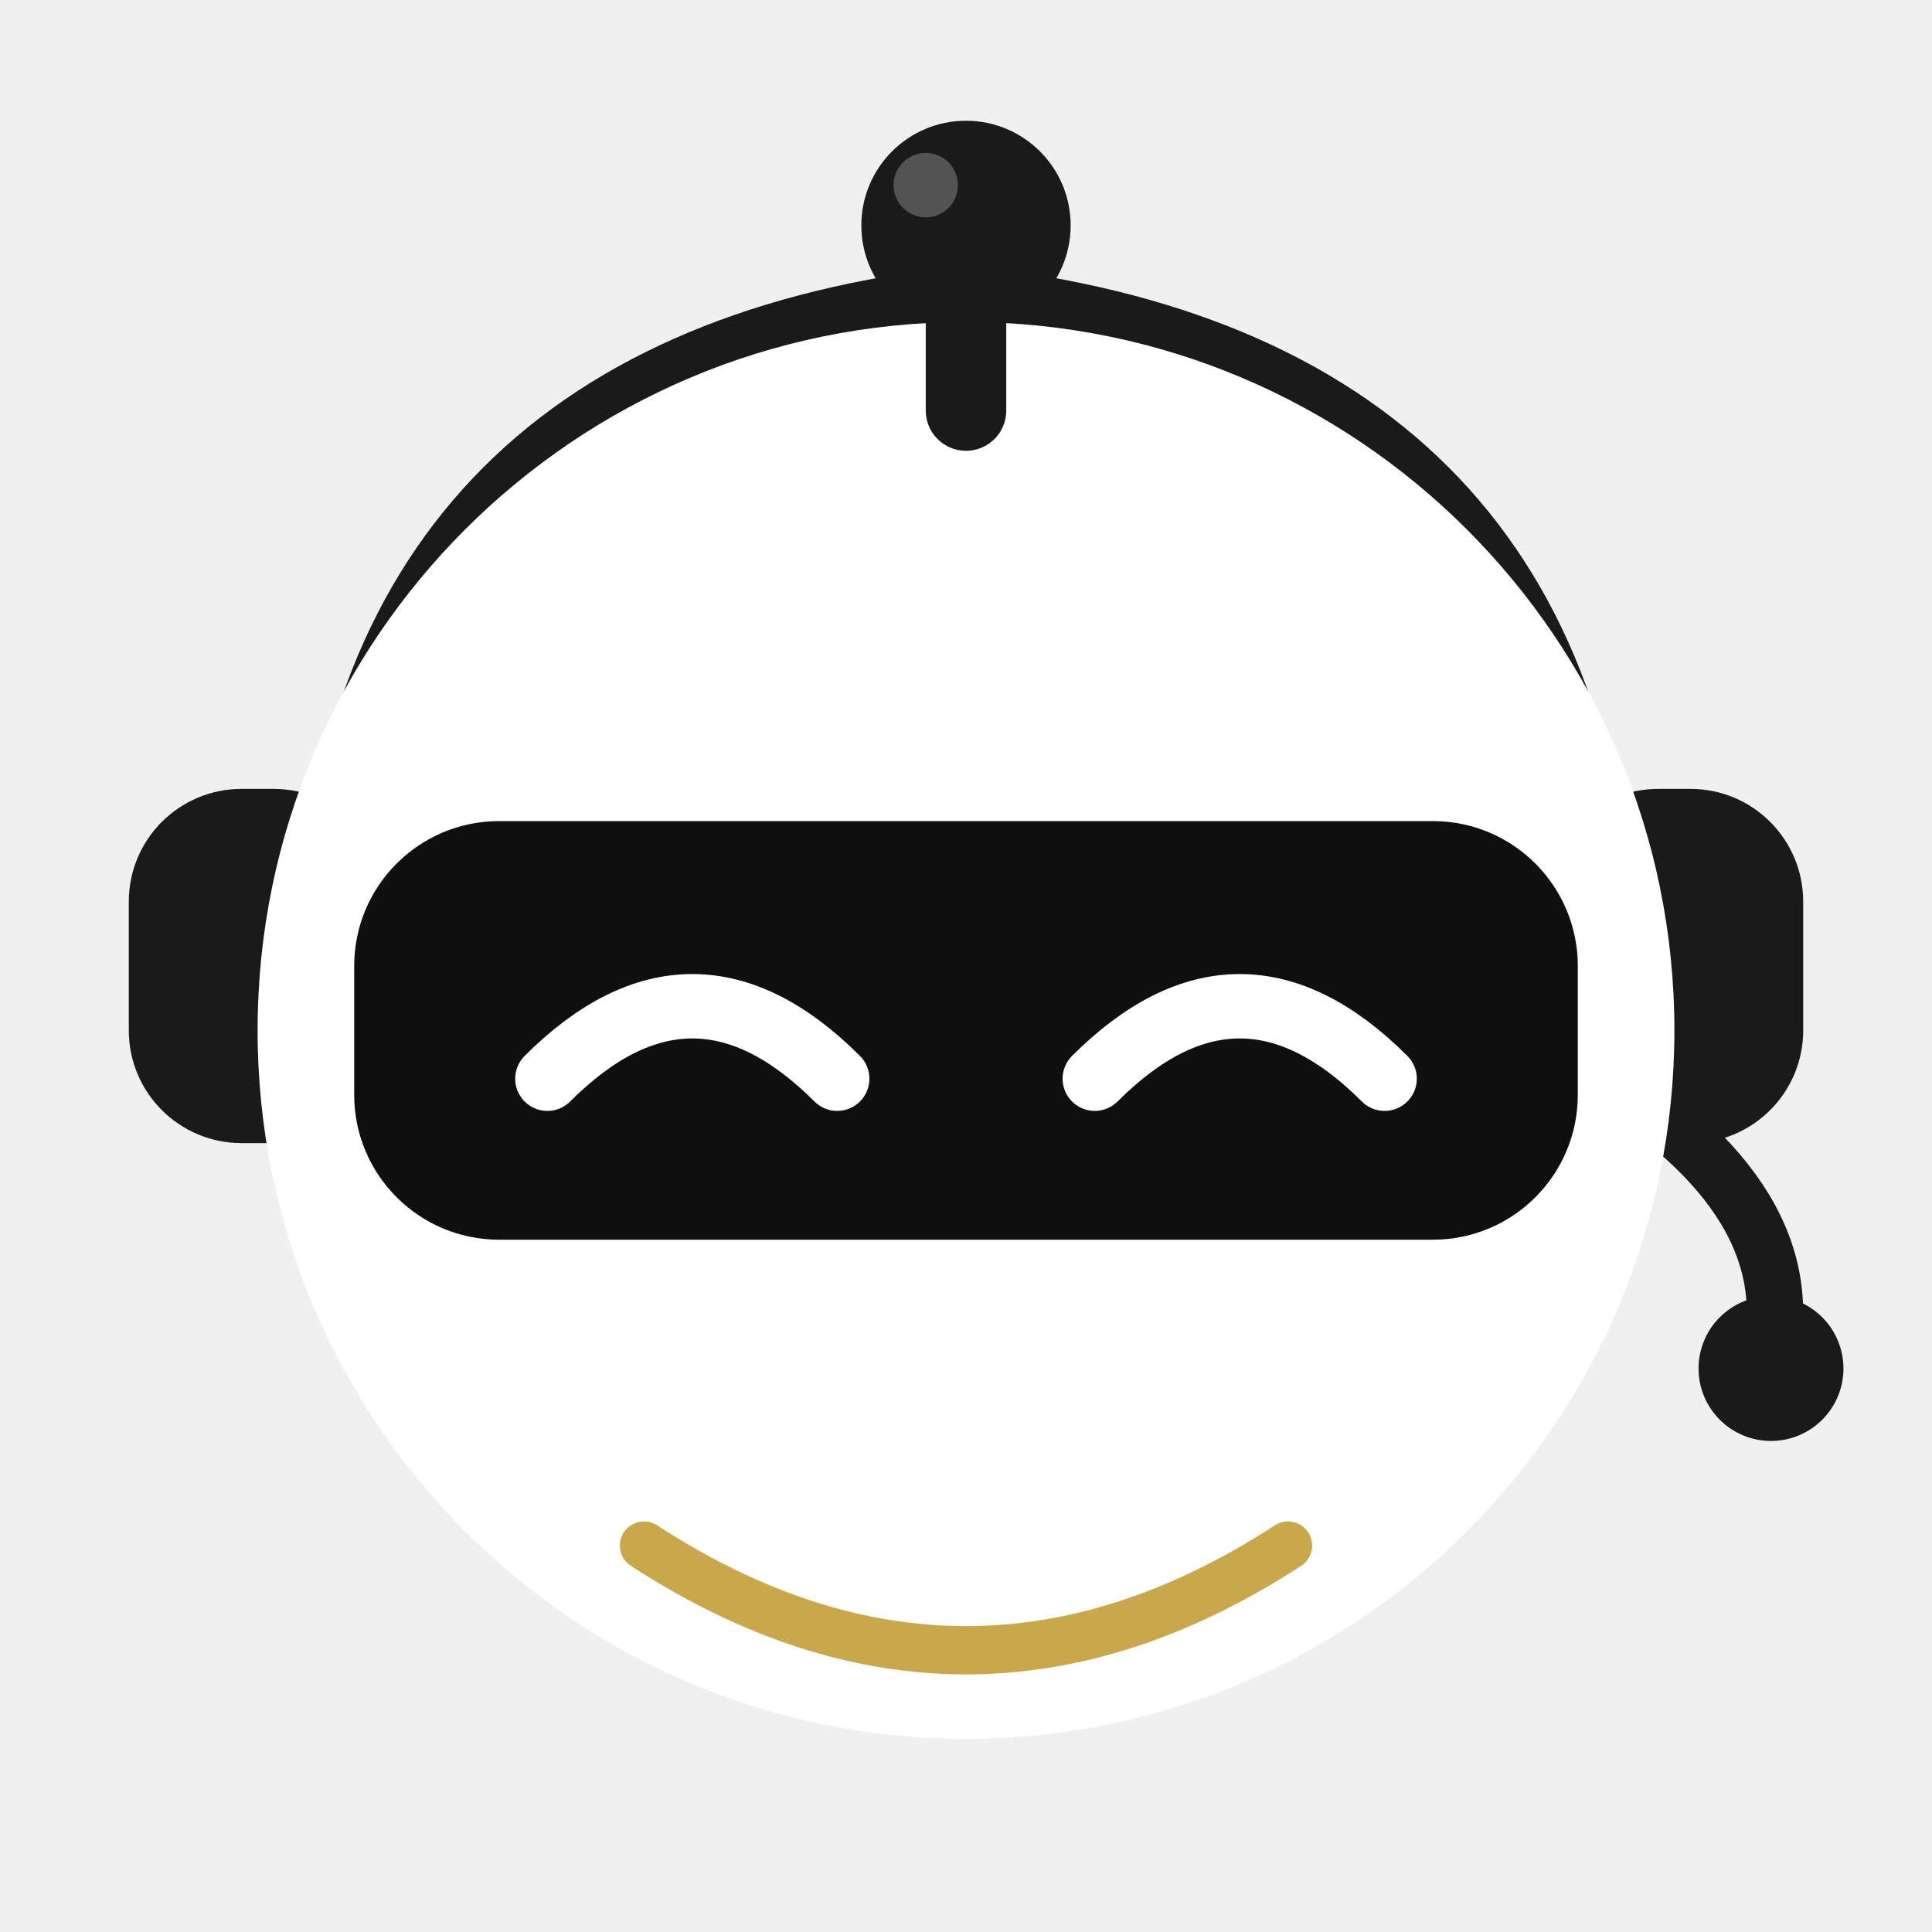
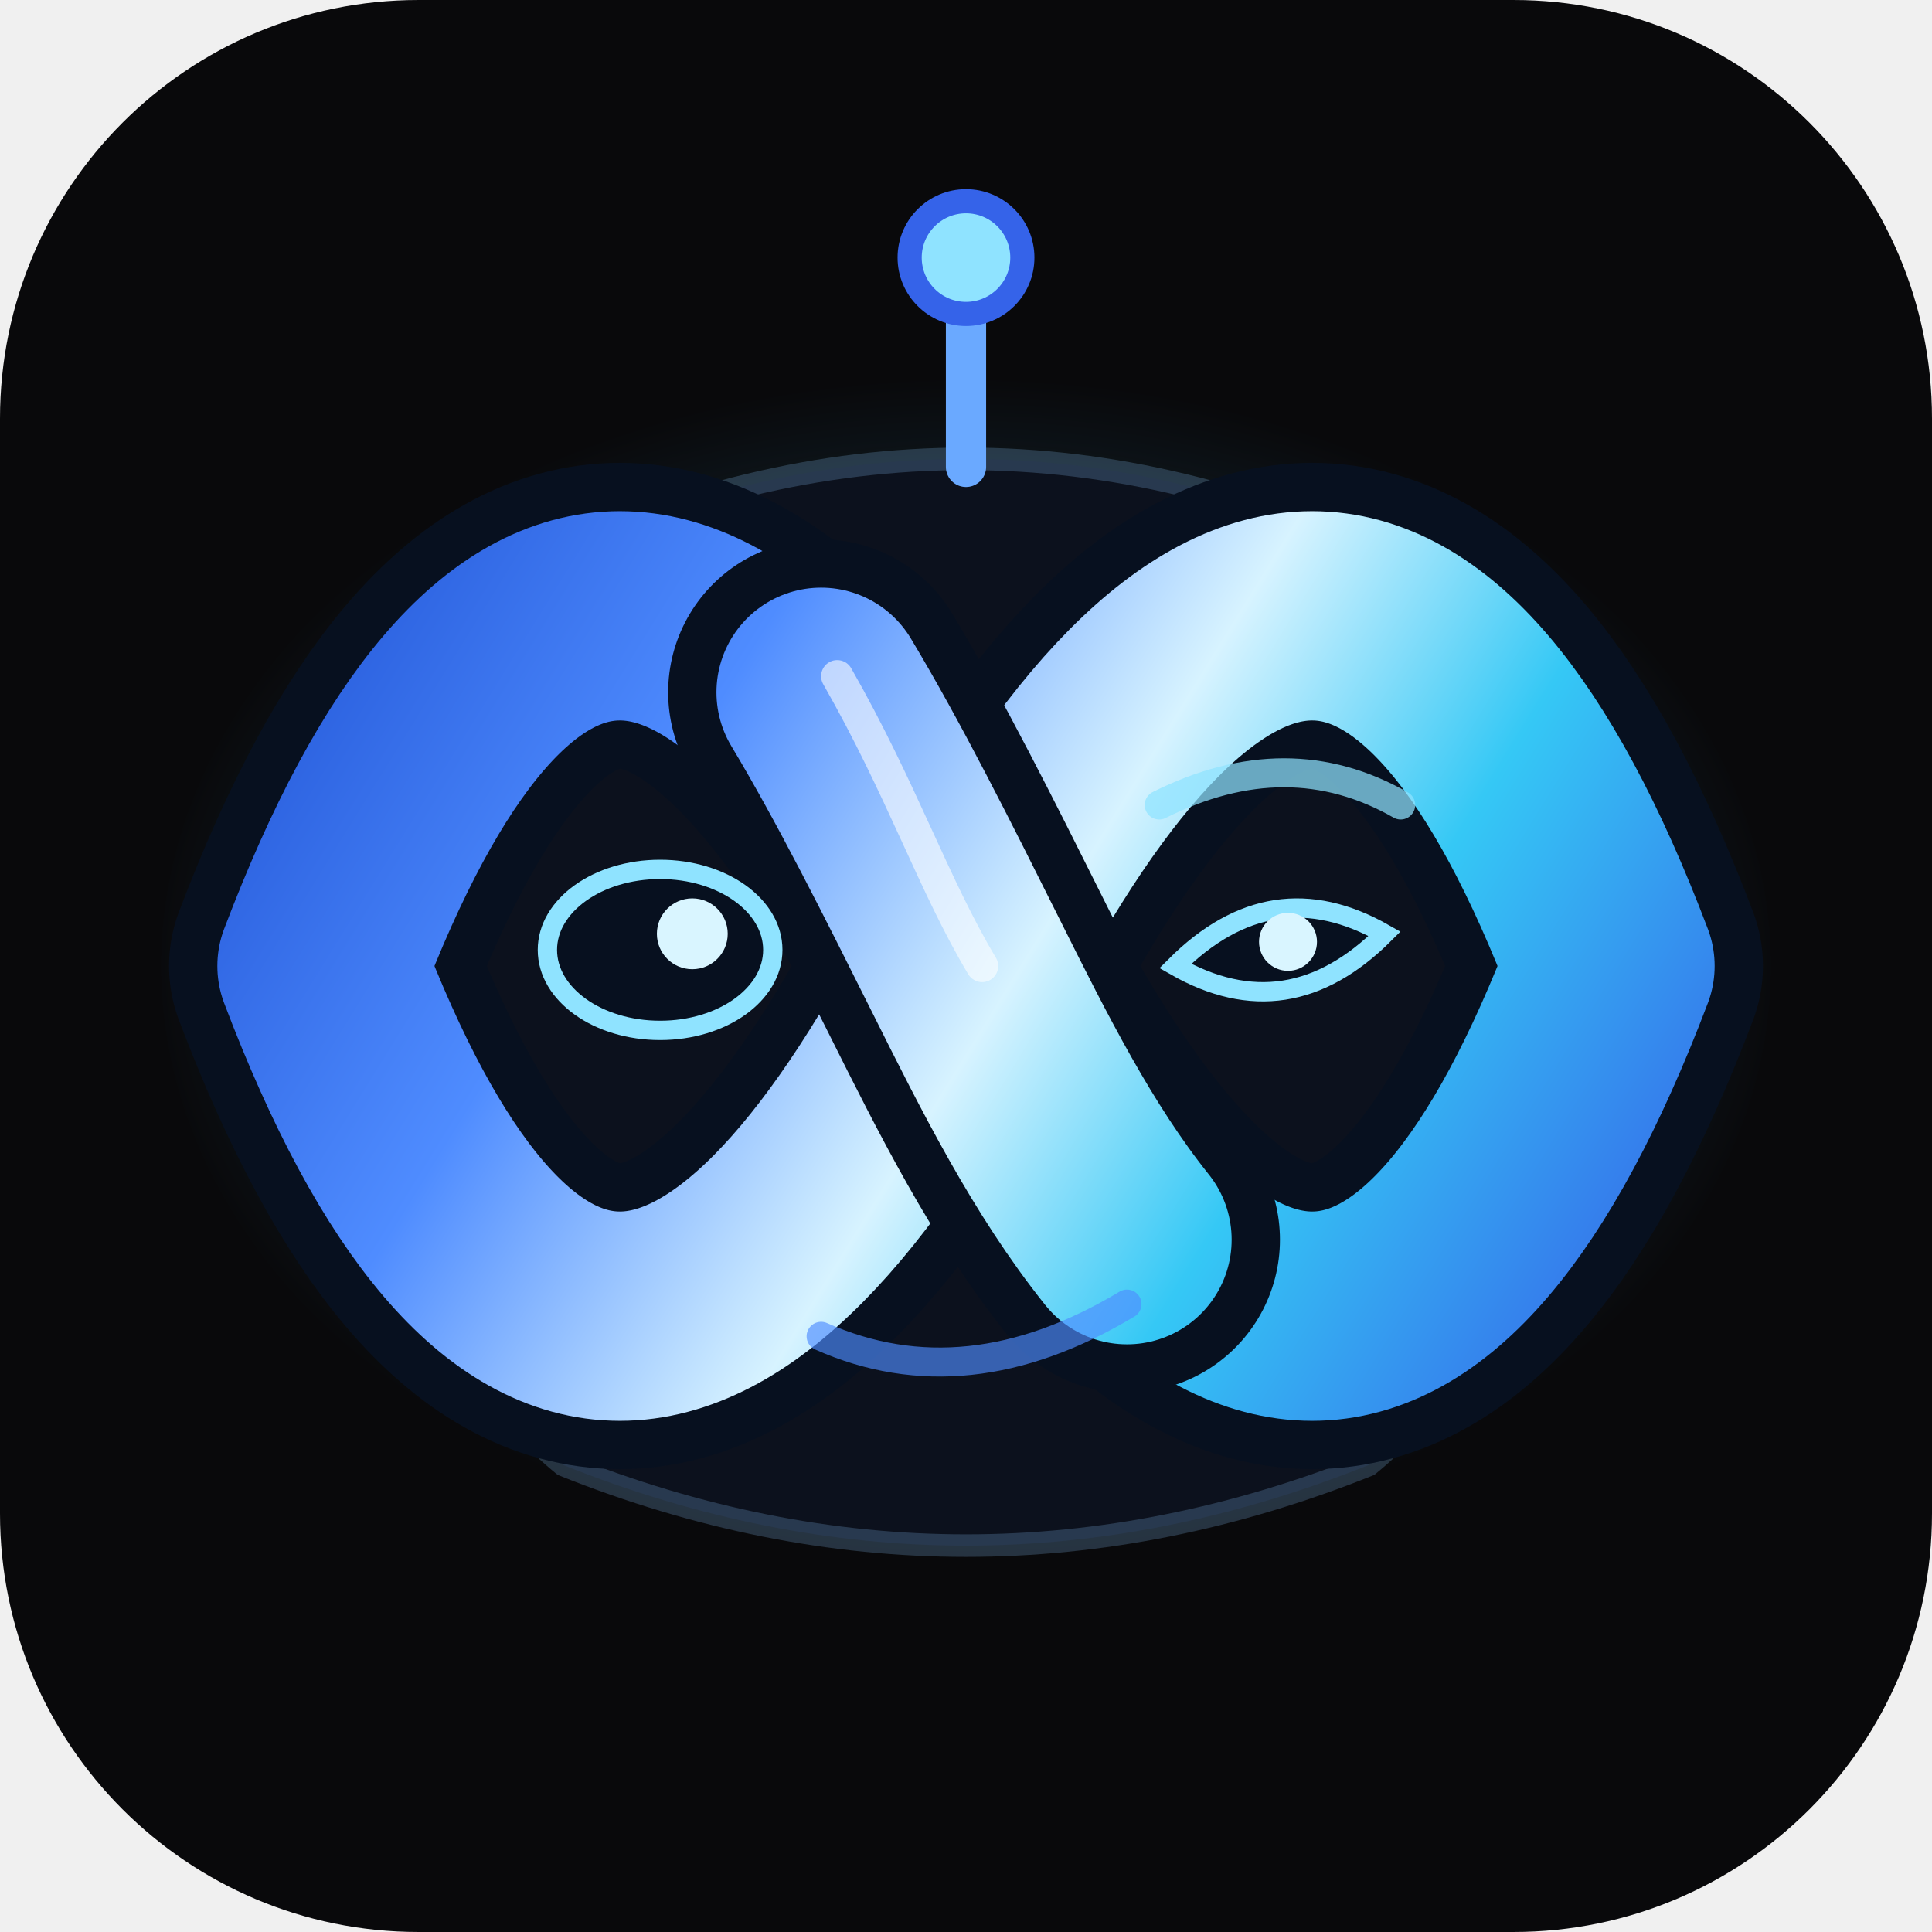
<svg xmlns="http://www.w3.org/2000/svg" viewBox="0 0 120 120">
-   <path d="M22 58 Q24 24 60 20 Q96 24 98 58" stroke="#1a1a1a" stroke-width="7" fill="none" stroke-linecap="round" />
-   <rect x="8" y="49" width="16" height="22" rx="7" fill="#1a1a1a" />
-   <rect x="96" y="49" width="16" height="22" rx="7" fill="#1a1a1a" />
-   <path d="M98 66 Q112 74 110 84" stroke="#1a1a1a" stroke-width="3.5" fill="none" stroke-linecap="round" />
-   <circle cx="110" cy="85" r="4.5" fill="#1a1a1a" />
-   <circle cx="60" cy="64" r="44" fill="white" />
-   <rect x="22" y="51" width="76" height="26" rx="9" fill="#0f0f0f" />
-   <path d="M34 67 Q43 58 52 67" stroke="white" stroke-width="4" fill="none" stroke-linecap="round" />
-   <path d="M68 67 Q77 58 86 67" stroke="white" stroke-width="4" fill="none" stroke-linecap="round" />
-   <rect x="57.5" y="16" width="5" height="12" rx="2.5" fill="#1a1a1a" />
-   <circle cx="60" cy="14" r="6.5" fill="#1a1a1a" />
-   <circle cx="57.5" cy="11.5" r="2" fill="rgba(255,255,255,0.25)" />
-   <path d="M40 96 Q60 109 80 96" stroke="#c9a84c" stroke-width="3" fill="none" stroke-linecap="round" />
+   <defs>
+     <linearGradient id="ribbon" x1="18" y1="34" x2="102" y2="86" gradientUnits="userSpaceOnUse">
+       <stop offset="0" stop-color="#2357d8" />
+       <stop offset=".28" stop-color="#4f8cff" />
+       <stop offset=".53" stop-color="#d7f3ff" />
+       <stop offset=".72" stop-color="#35c8f5" />
+       <stop offset="1" stop-color="#3563e9" />
+     </linearGradient>
+     <radialGradient id="halo">
+       <stop stop-color="#4f8cff" stop-opacity=".4" />
+       <stop offset="1" stop-color="#38bdf8" stop-opacity="0" />
+     </radialGradient>
+   </defs>
+   <rect width="120" height="120" rx="26" fill="#09090b" />
+   <ellipse cx="60" cy="60" rx="50" ry="37" fill="url(#halo)" />
+   <path d="M33 35 Q60 22 87 35 Q96 42 96 61 Q96 82 85 91 Q60 101 35 91 Q24 82 24 61 Q24 42 33 35Z" fill="#0c111d" stroke="#90c8ff" stroke-opacity=".22" stroke-width="1.4" />
+   <path d="M60 29V19" stroke="#6aa9ff" stroke-width="2.5" stroke-linecap="round" />
+   <circle cx="60" cy="16" r="3.5" fill="#8fe3ff" stroke="#3563e9" stroke-width="1.5" />
+   <path d="M20 60 C31 31 45 31 60 60 C75 89 89 89 100 60 C89 31 75 31 60 60 C45 89 31 89 20 60" fill="none" stroke="#07101f" stroke-width="19" stroke-linecap="round" stroke-linejoin="round" />
+   <path d="M20 60 C31 31 45 31 60 60 C75 89 89 89 100 60 C89 31 75 31 60 60 C45 89 31 89 20 60" fill="none" stroke="url(#ribbon)" stroke-width="13" stroke-linecap="round" stroke-linejoin="round" />
+   <path d="M51 43 C54 48 57 54 60 60 C63 66 66 72 70 77" fill="none" stroke="#07101f" stroke-width="19" stroke-linecap="round" />
+   <path d="M51 43 C54 48 57 54 60 60 C63 66 66 72 70 77" fill="none" stroke="url(#ribbon)" stroke-width="13" stroke-linecap="round" />
+   <path d="M52 42 C56 49 58 55 61 60" fill="none" stroke="white" stroke-width="2" stroke-linecap="round" opacity=".58" />
+   <ellipse cx="41" cy="59" rx="7" ry="5" fill="#07101f" stroke="#8fe3ff" stroke-width="1.2" />
+   <circle cx="43" cy="58" r="2.2" fill="#d9f5ff" />
+   <path d="M73 60 Q79 54 86 58 Q80 64 73 60Z" fill="#07101f" stroke="#8fe3ff" stroke-width="1.2" />
+   <circle cx="80" cy="58.5" r="1.8" fill="#d9f5ff" />
+   <path d="M72 50Q80 46 87 50" fill="none" stroke="#8fe3ff" stroke-width="1.8" stroke-linecap="round" opacity=".72" />
+   <path d="M51 83Q60 87 70 81" fill="none" stroke="#4f8cff" stroke-width="1.8" stroke-linecap="round" opacity=".65" />
</svg>
